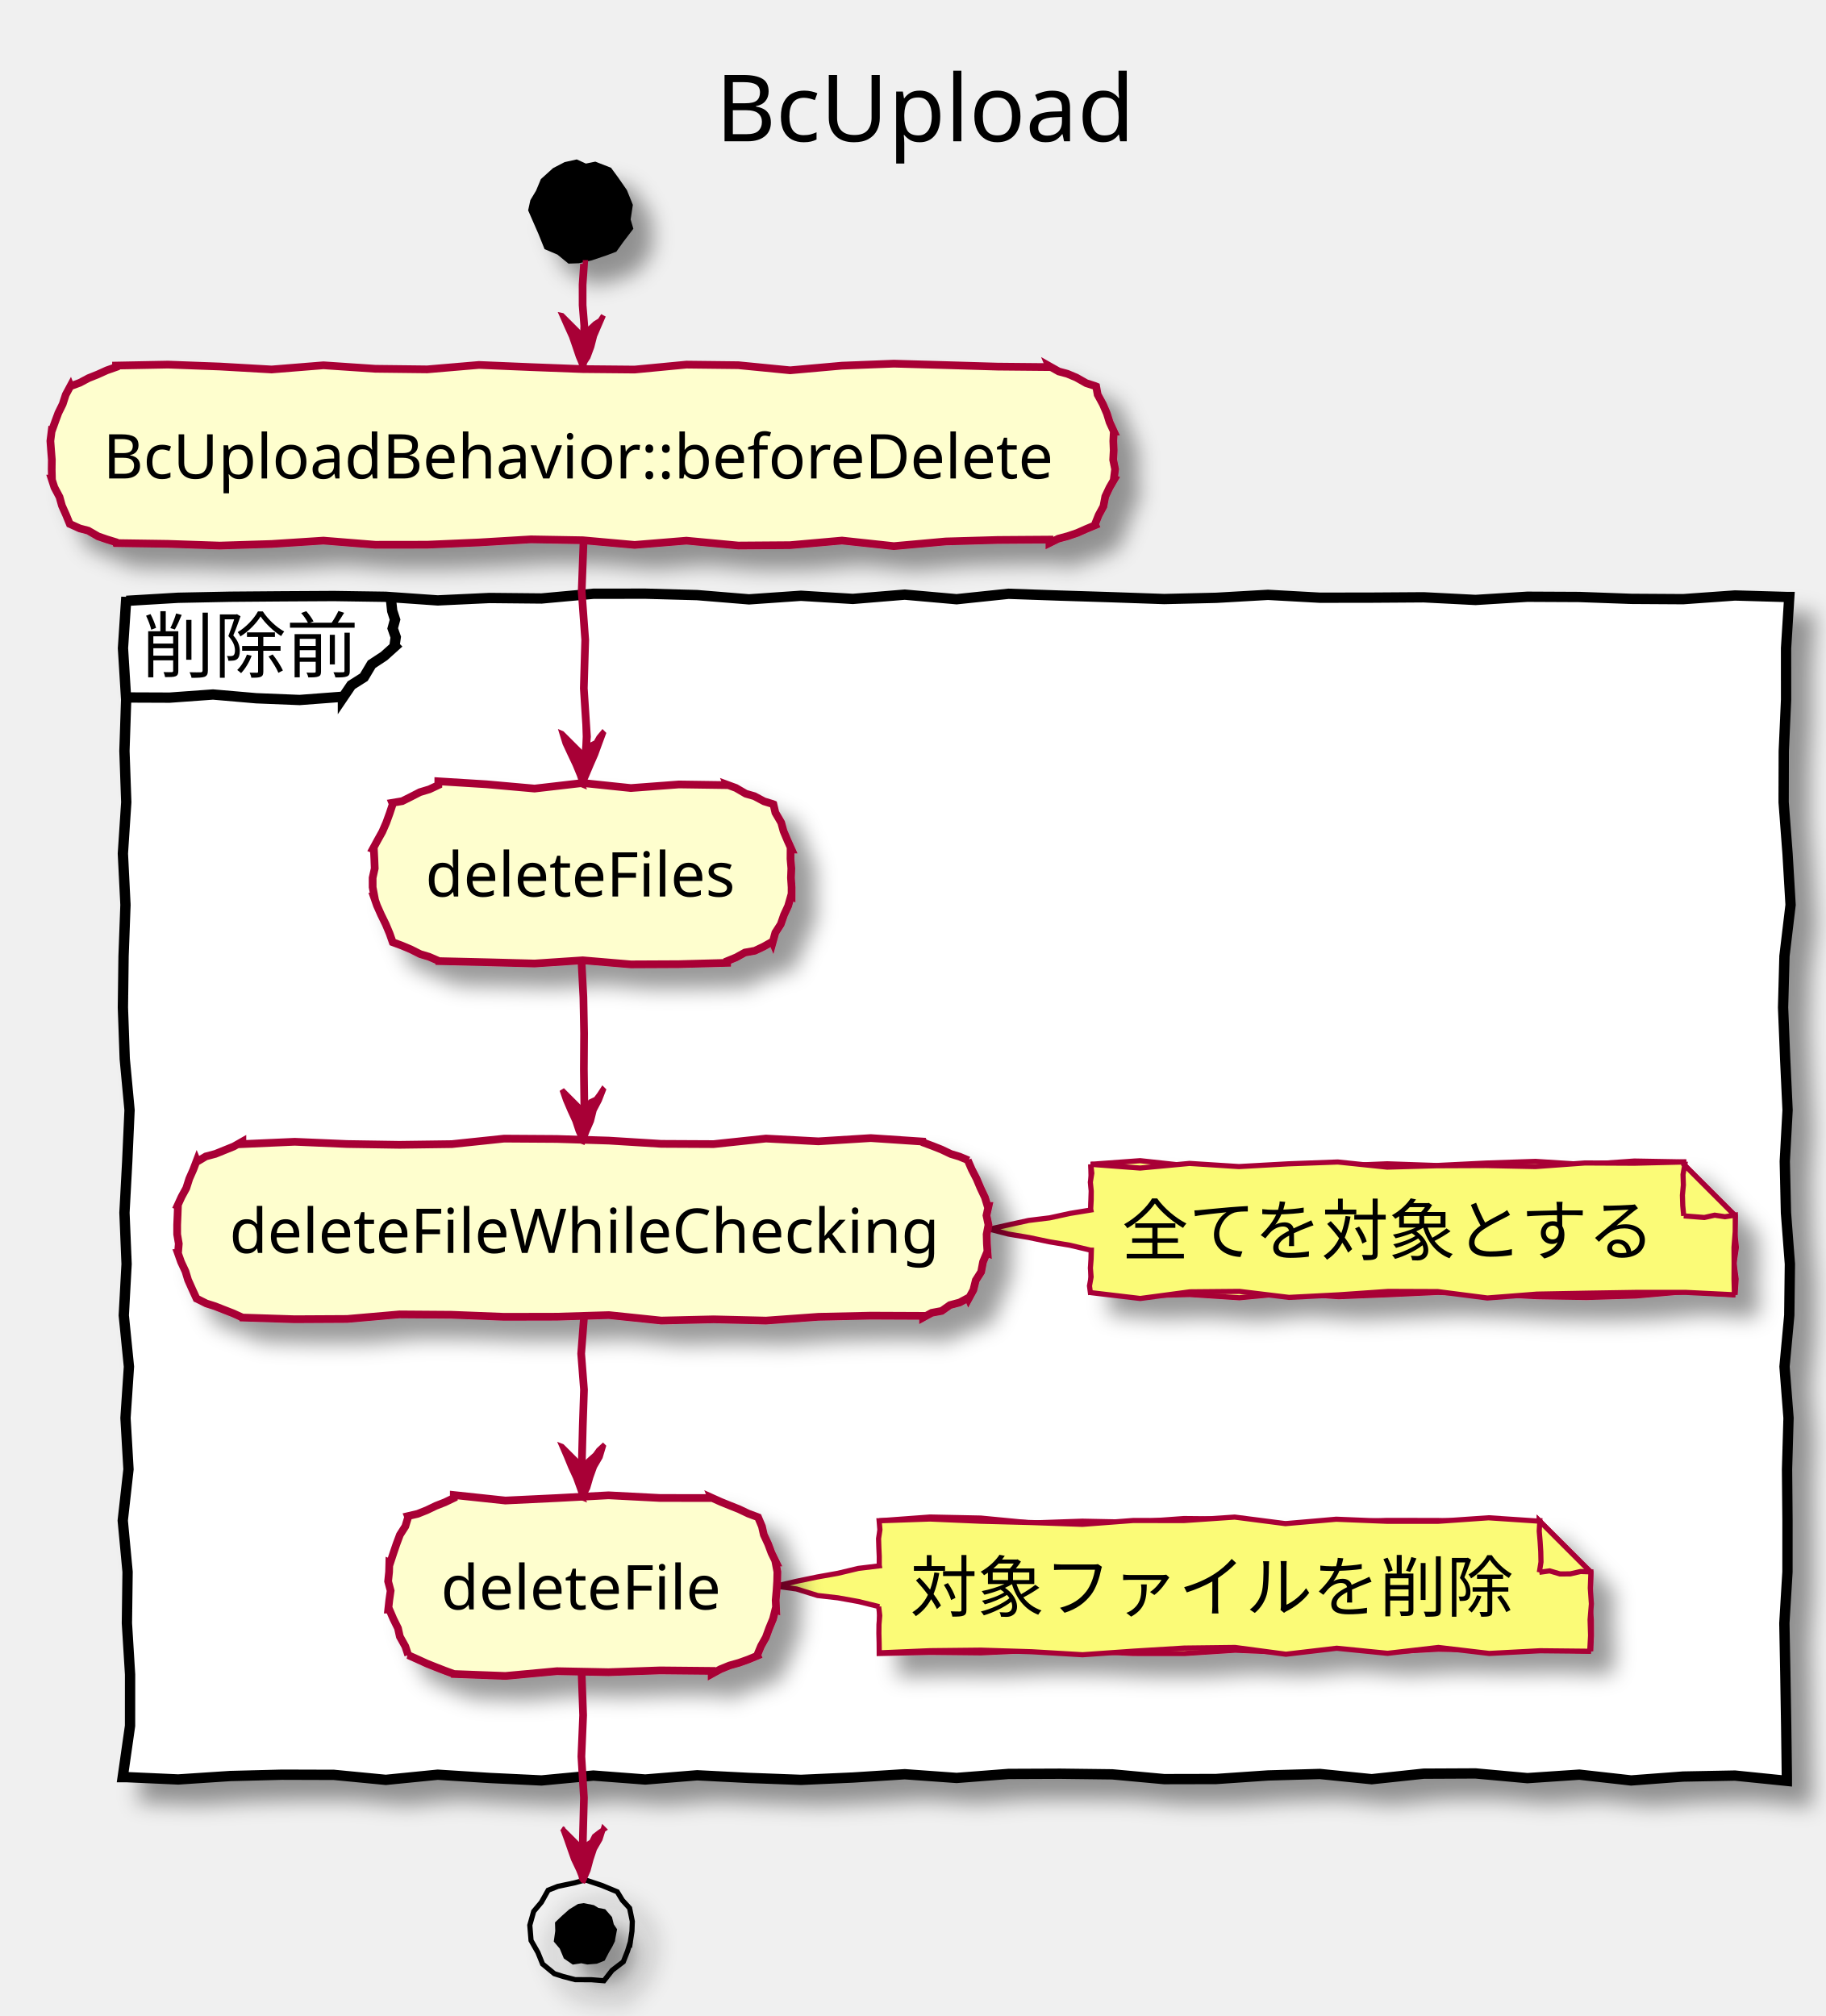
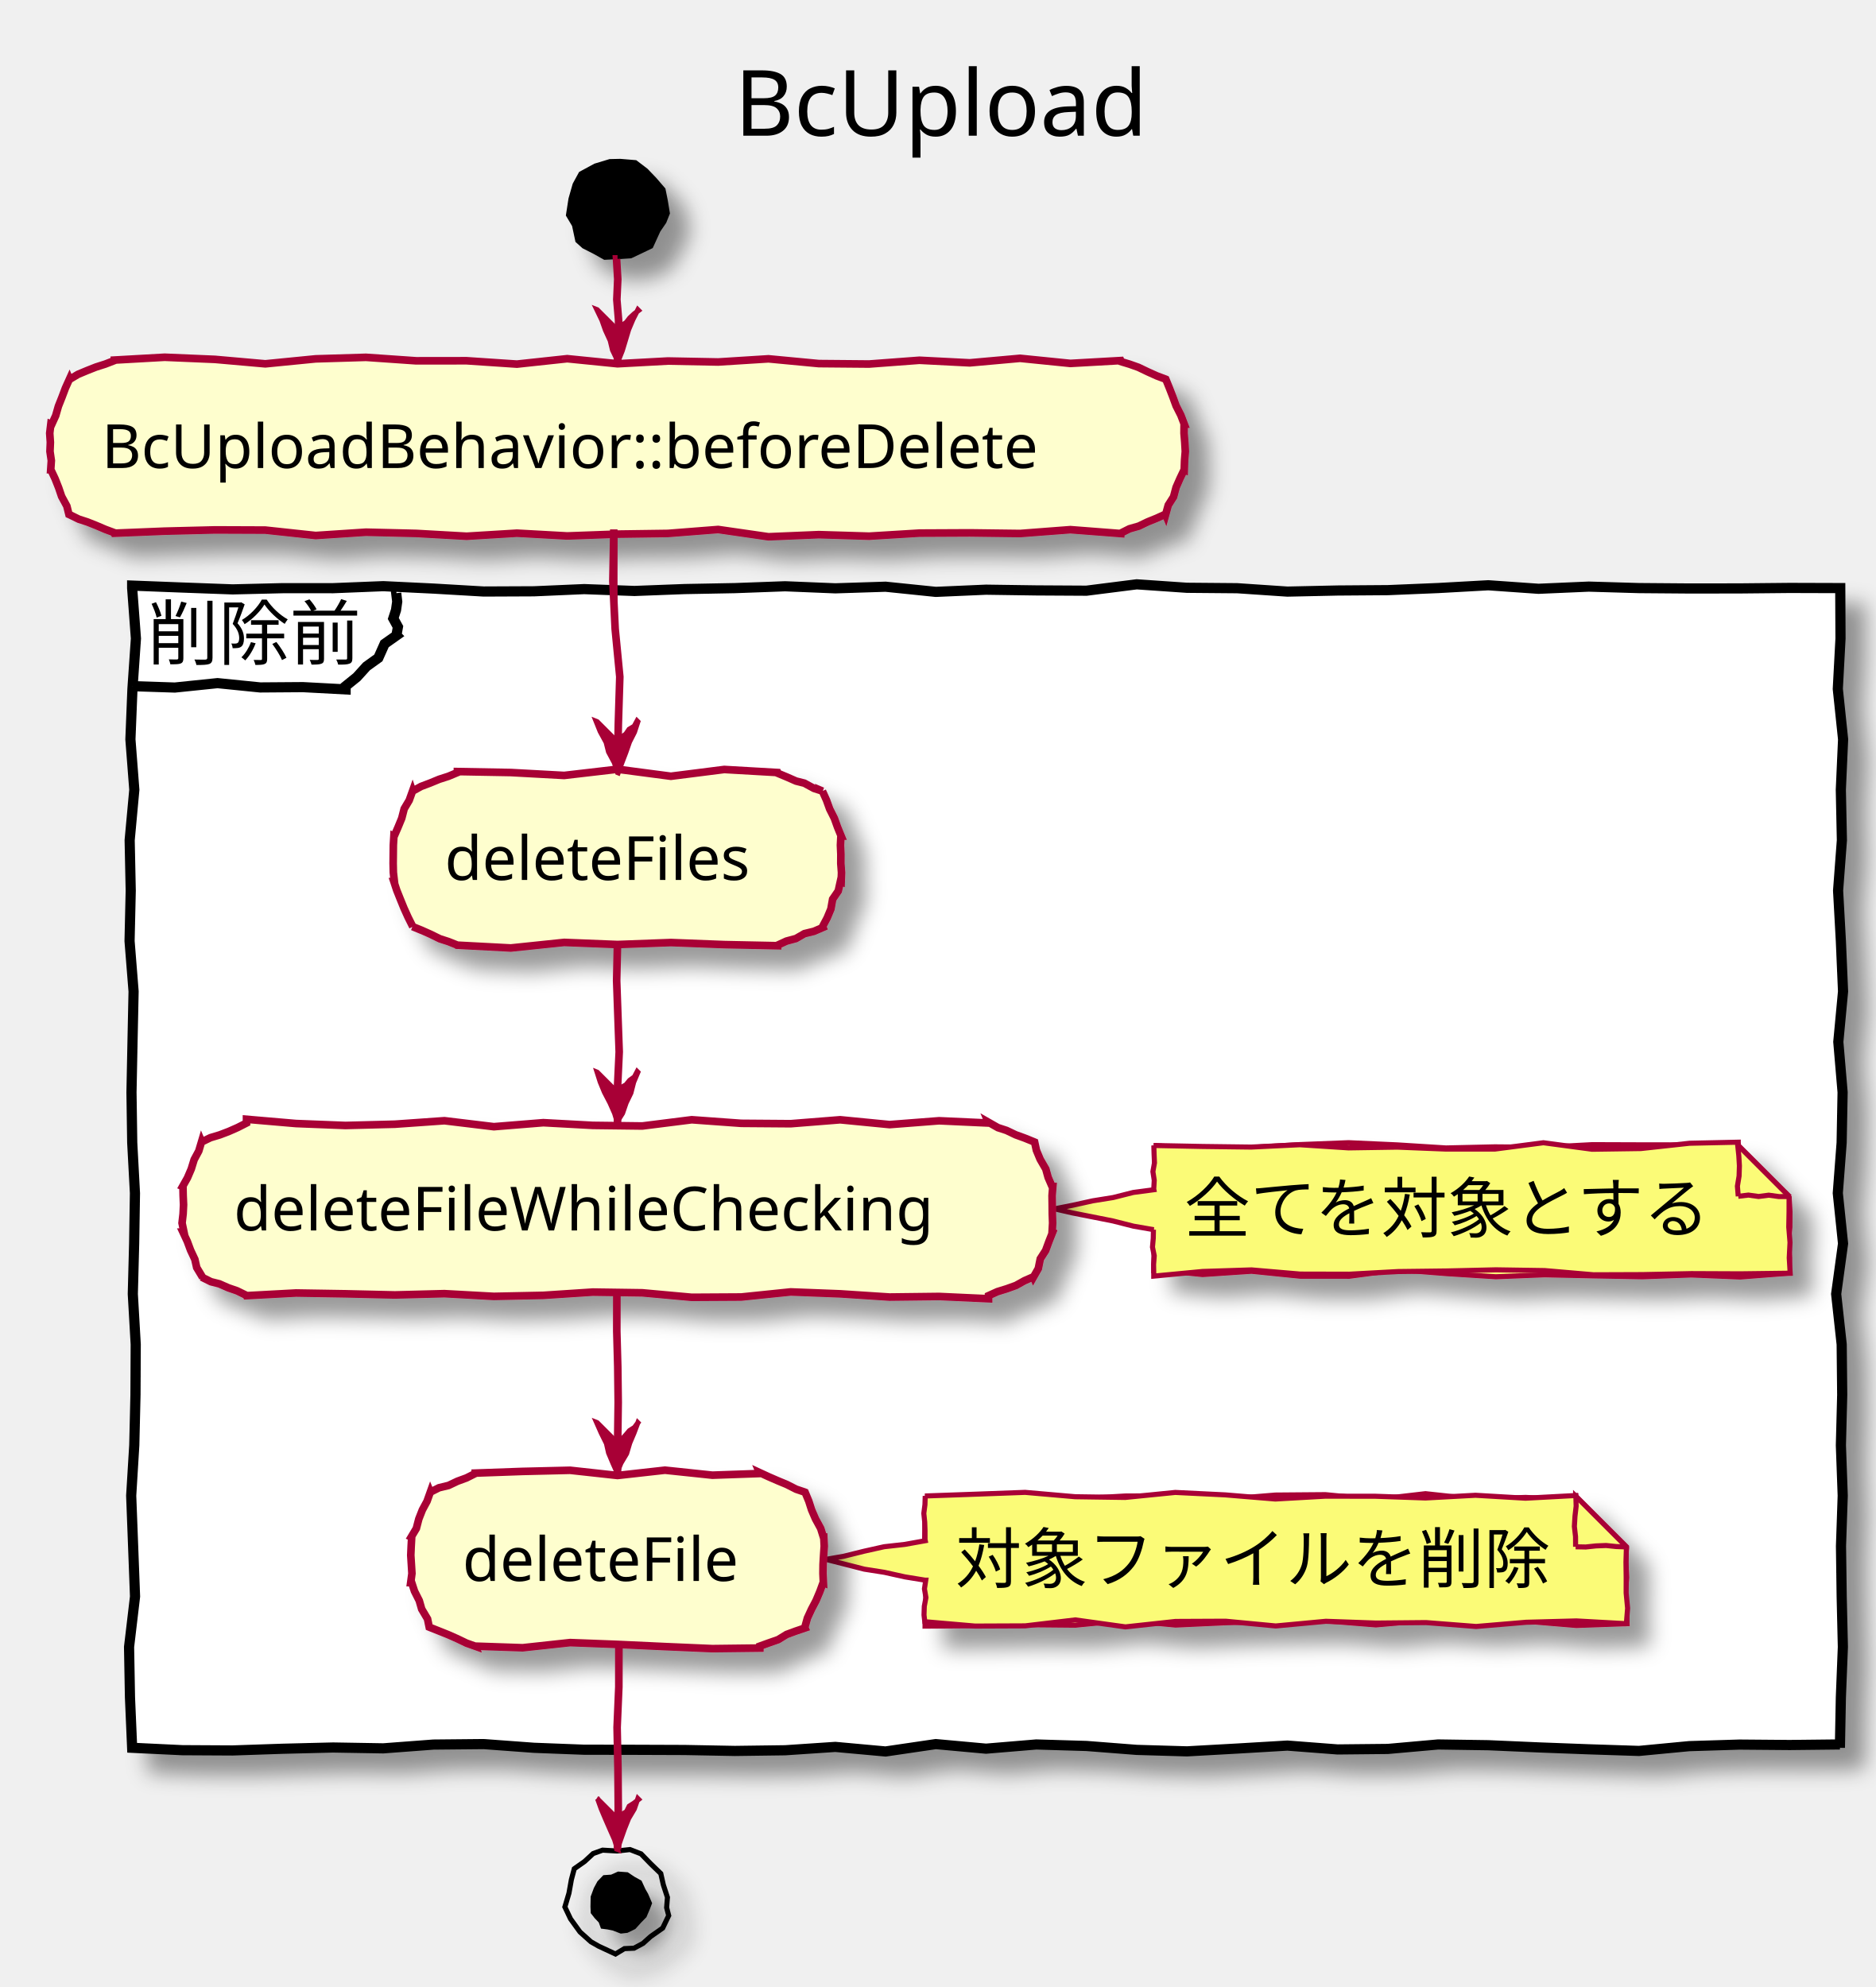
- <svg xmlns="http://www.w3.org/2000/svg" contentScriptType="application/ecmascript" contentStyleType="text/css" height="391px" preserveAspectRatio="none" style="width:354px;height:391px;" version="1.1" viewBox="0 0 354 391" width="354px" zoomAndPan="magnify">
+ <svg xmlns="http://www.w3.org/2000/svg" contentScriptType="application/ecmascript" contentStyleType="text/css" height="391px" preserveAspectRatio="none" style="width:369px;height:391px;" version="1.1" viewBox="0 0 369 391" width="369px" zoomAndPan="magnify">
  <defs>
-     <filter height="300%" id="f9dkqd7" width="300%" x="-1" y="-1">
+     <filter height="300%" id="fsveol1" width="300%" x="-1" y="-1">
      <feGaussianBlur result="blurOut" stdDeviation="2.0" />
      <feColorMatrix in="blurOut" result="blurOut2" type="matrix" values="0 0 0 0 0 0 0 0 0 0 0 0 0 0 0 0 0 0 .4 0" />
      <feOffset dx="4.0" dy="4.0" in="blurOut2" result="blurOut3" />
      <feBlend in="SourceGraphic" in2="blurOut3" mode="normal" />
    </filter>
  </defs>
  <g>
-     <text fill="#000000" font-family="sans-serif" font-size="18" lengthAdjust="spacingAndGlyphs" textLength="79" x="138.75" y="27.402">BcUpload</text>
-     <polygon fill="#000000" filter="url(#f9dkqd7)" points="122.819,44.368,120.828,46.978,119.518,48.815,117.68,49.51,114.742,50.501,112.223,51.056,110.237,51.128,108.103,49.381,105.6,48.317,104.401,45.343,103.628,43.58,102.413,40.799,102.845,38.817,103.952,36.97,104.886,34.736,107.239,32.612,109.485,31.444,111.845,30.918,113.613,31.725,115.445,31.348,118.49,32.54,119.873,34.429,121.564,36.867,122.72,39.73,122.289,42.568" style="stroke: none; stroke-width: 1.0;" />
-     <polygon fill="#FEFECE" filter="url(#f9dkqd7)" points="22.5,71.199,22.5,70.901,32.556,70.712,42.611,71.084,52.667,71.66,62.722,70.847,72.778,71.524,82.833,71.64,92.889,70.78,102.944,71.201,113,71.585,123.056,71.677,133.111,70.716,143.167,70.83,153.222,71.817,163.278,70.919,173.333,70.531,183.389,70.811,193.444,71.105,203.5,71.199,203.405,70.969,205.315,72.046,206.963,72.488,208.736,73.233,210.65,74.32,212.339,74.86,212.566,74.954,212.854,76.538,213.883,78.429,214.65,80.211,215.168,81.89,216,83.699,215.982,83.699,215.888,85.526,215.964,87.352,215.863,89.179,216.237,91.005,216,92.832,216.123,92.883,215.154,94.553,214.337,96.285,213.971,98.205,213.053,99.896,212.339,101.671,212.413,101.851,210.647,102.587,208.897,103.362,207.082,103.98,205.219,104.481,203.5,105.332,203.5,104.656,193.444,104.726,183.389,105.015,173.333,105.922,163.278,104.842,153.222,105.733,143.167,105.807,133.111,104.865,123.056,105.684,113,104.782,102.944,104.608,92.889,105.209,82.833,105.645,72.778,105.659,62.722,104.851,52.667,105.503,42.611,105.817,32.556,105.479,22.5,105.332,22.418,105.133,20.74,104.618,19.032,104.031,17.107,102.918,15.464,102.487,13.661,101.671,13.533,101.618,12.809,99.853,12.004,98.055,11.547,96.402,10.545,94.522,10,92.832,10.072,92.832,10.028,91.005,10.052,89.179,9.906,87.352,9.769,85.526,10,83.699,10.002,83.7,10.648,81.897,11.31,80.1,12.157,78.379,12.749,76.554,13.661,74.86,13.677,74.9,15.475,74.239,17.172,73.337,18.948,72.625,20.692,71.835,22.5,71.199" style="stroke: #A80036; stroke-width: 1.5;" />
-     <text fill="#000000" font-family="sans-serif" font-size="12" lengthAdjust="spacingAndGlyphs" textLength="186" x="20" y="92.801">BcUploadBehavior::beforeDelete</text>
-     <polygon fill="#FFFFFF" filter="url(#f9dkqd7)" points="24.5,115.785,24.5,116.533,34.562,115.936,44.625,115.734,54.688,115.655,64.75,115.599,74.812,115.746,84.875,116.449,94.938,115.98,105,116.076,115.062,115.156,125.125,115.142,135.188,115.42,145.25,116.246,155.312,115.548,165.375,116.159,175.438,115.329,185.5,116.219,195.562,115.163,205.625,115.516,215.688,115.833,225.75,116.183,235.812,115.946,245.875,115.369,255.938,115.924,266,115.911,276.062,115.845,286.125,116.36,296.188,115.736,306.25,115.784,316.312,116.148,326.375,116.209,336.438,115.492,346.5,115.785,346.966,115.785,346.344,125.737,346.349,135.688,345.901,145.64,345.873,155.591,346.631,165.543,347.22,175.495,346.032,185.446,345.766,195.398,346.169,205.35,346.64,215.301,346.095,225.253,346.325,235.204,347.088,245.156,346.967,255.107,346.044,265.059,346.823,275.011,346.534,284.962,346.622,294.914,346.617,304.865,346.015,314.817,346.204,324.769,346.37,334.72,346.5,344.672,346.5,345.395,336.438,344.37,326.375,344.559,316.312,345.315,306.25,344.19,296.188,344.867,286.125,343.953,276.062,344.001,266,345.073,255.938,344.058,245.875,344.346,235.812,345.037,225.75,345.058,215.688,344.132,205.625,344.009,195.562,344.05,185.5,344.829,175.438,344.109,165.375,344.751,155.312,345.202,145.25,344.826,135.188,344.313,125.125,345.132,115.062,344.368,105,345.315,94.938,344.833,84.875,344.201,74.812,345.201,64.75,344.23,54.688,344.2,44.625,344.458,34.562,345.122,24.5,344.672,23.795,344.672,25.219,334.72,25.225,324.769,24.609,314.817,24.741,304.865,23.803,294.914,24.917,284.962,24.335,275.011,25.003,265.059,24.002,255.107,24.548,245.156,24.135,235.204,24.674,225.253,25.122,215.301,24.188,205.35,23.833,195.398,23.961,185.446,24.329,175.495,23.829,165.543,24.486,155.591,24.13,145.64,24.464,135.688,23.846,125.737,24.5,115.785" style="stroke: #000000; stroke-width: 2.0;" />
-     <path d="M76.5,116.785 L75.871,116.785 L76.055,118.483 L76.606,120.18 L76.145,121.878 L76.74,123.576 L76.5,125.273 L76.58,125.354 L74.474,127.247 L72.06,128.834 L70.566,131.34 L68.117,132.89 L66.5,135.273 L66.5,135.127 L58.1,135.764 L49.7,135.425 L41.3,134.698 L32.9,135.306 L24.5,135.273 " fill="#FFFFFF" style="stroke: #000000; stroke-width: 2.0;" />
-     <text fill="#000000" font-family="sans-serif" font-size="14" lengthAdjust="spacingAndGlyphs" textLength="42" x="27.5" y="130.32">削除前</text>
-     <polygon fill="#FEFECE" filter="url(#f9dkqd7)" points="85,152.273,85,151.53,94.333,152.11,103.667,152.942,113,151.862,122.333,152.84,131.667,152.142,141,152.273,140.962,152.181,142.689,152.814,144.618,153.937,146.281,154.417,148.161,155.421,149.839,155.935,149.979,155.993,150.359,157.615,151.488,159.547,151.942,161.199,152.693,162.975,153.5,164.773,153.306,164.773,153.293,166.6,153.453,168.427,153.381,170.253,153.504,172.08,153.5,173.906,153.361,173.849,152.836,175.702,152.032,177.44,151.405,179.252,150.354,180.887,149.839,182.745,149.789,182.624,148.111,183.575,146.381,184.398,144.453,184.743,142.769,185.678,141,186.406,141,186.745,131.667,186.998,122.333,187.042,113,186.251,103.667,186.873,94.333,186.625,85,186.406,84.968,186.328,83.183,185.556,81.512,185.058,79.663,184.128,77.888,183.38,76.161,182.745,76.145,182.739,75.542,181.024,74.794,179.25,73.895,177.413,73.095,175.617,72.5,173.906,72.608,173.906,72.263,172.08,72.26,170.253,72.665,168.427,72.592,166.6,72.5,164.773,72.286,164.685,73.203,162.994,74.141,161.311,74.904,159.556,75.558,157.756,76.161,155.935,76.066,155.706,78.002,155.379,79.718,154.522,81.425,153.643,83.266,153.087,85,152.273" style="stroke: #A80036; stroke-width: 1.5;" />
-     <text fill="#000000" font-family="sans-serif" font-size="12" lengthAdjust="spacingAndGlyphs" textLength="61" x="82.5" y="173.875">deleteFiles</text>
-     <polygon fill="#FBFB77" filter="url(#f9dkqd7)" points="211.5,225.817,211.513,225.817,211.63,230.88,211.442,235.942,211.608,241.004,211.59,246.066,211.5,251.128,211.5,250.525,221.115,251.325,230.731,251.076,240.346,251.7,249.962,250.801,259.577,251.497,269.192,251.108,278.808,250.664,288.423,250.962,298.038,251.492,307.654,251.648,317.269,251.355,326.885,250.501,336.5,251.128,336.462,251.128,336.662,248.066,336.255,245.004,336.708,241.942,336.394,238.88,336.5,235.817,336.457,235.774,334.636,233.954,332.335,231.652,330.374,229.691,328.671,227.988,326.5,225.817,326.5,225.353,316.917,225.183,307.333,225.862,297.75,225.25,288.167,225.576,278.583,226.047,269,225.717,259.417,226.114,249.833,225.909,240.25,226.411,230.667,226.153,221.083,225.113,211.5,225.817" style="stroke: #A80036; stroke-width: 1.0;" />
-     <polygon fill="#FBFB77" points="211.5,225.817,211.525,225.817,211.714,227.548,211.436,229.28,211.611,231.011,211.595,232.742,211.5,234.473,211.541,234.678,207.513,235.336,203.526,236.204,199.466,236.701,195.481,237.578,191.5,238.473,191.462,238.285,195.513,239.338,199.487,240.006,203.495,240.847,207.468,241.512,211.5,242.473,211.632,242.473,211.583,244.204,211.445,245.935,211.581,247.666,211.266,249.397,211.5,251.128,211.5,250.7,221.115,251.839,230.731,250.549,240.346,250.463,249.962,251.629,259.577,251.132,269.192,250.466,278.808,250.502,288.423,251.742,298.038,250.991,307.654,250.812,317.269,250.658,326.885,250.655,336.5,251.128,336.335,251.128,336.251,248.066,336.27,245.004,336.25,241.942,336.484,238.88,336.5,235.817,336.583,235.901,334.4,233.718,332.462,231.779,330.394,229.711,328.508,227.826,326.5,225.817,326.5,225.369,316.917,225.604,307.333,225.557,297.75,226.252,288.167,226.055,278.583,226.094,269,226.362,259.417,225.367,249.833,225.721,240.25,226.255,230.667,225.643,221.083,226.541,211.5,225.817" style="stroke: #A80036; stroke-width: 1.0;" />
-     <path d="M326.5,225.817 L326.719,225.817 L326.363,227.817 L326.432,229.817 L326.248,231.817 L326.31,233.817 L326.5,235.817 " fill="#FBFB77" style="stroke: #A80036; stroke-width: 1.0;" />
-     <path d="M336.5,235.817 L336.5,235.672 L334.5,235.985 L332.5,235.682 L330.5,236.133 L328.5,235.971 L326.5,235.817 " fill="#FBFB77" style="stroke: #A80036; stroke-width: 1.0;" />
-     <text fill="#000000" font-family="sans-serif" font-size="13" lengthAdjust="spacingAndGlyphs" textLength="104" x="217.5" y="243.386">全てを対象とする</text>
-     <polygon fill="#FEFECE" filter="url(#f9dkqd7)" points="47,221.406,47,221.894,57.154,221.445,67.308,221.88,77.462,222.036,87.615,221.9,97.769,220.833,107.923,220.898,118.077,221.218,128.231,221.849,138.385,221.899,148.538,220.821,158.692,221.36,168.846,220.728,179,221.406,179.085,221.612,180.815,222.253,182.567,222.947,184.391,223.815,186.067,224.326,187.839,225.067,187.655,224.991,188.425,226.775,189.38,228.635,190.128,230.409,190.989,232.23,191.5,233.906,191.695,233.906,191.293,235.733,191.679,237.559,191.327,239.386,191.376,241.213,191.5,243.039,191.364,242.983,190.627,244.748,190.263,246.669,189.221,248.309,188.757,250.187,187.839,251.878,187.772,251.715,186.077,252.624,184.212,253.122,182.61,254.255,180.688,254.615,179,255.539,179,255.211,168.846,255.169,158.692,255.395,148.538,256.128,138.385,255.885,128.231,256.122,118.077,255.064,107.923,255.374,97.769,255.395,87.615,255,77.462,254.925,67.308,255.81,57.154,255.865,47,255.539,46.995,255.527,45.192,254.71,43.445,254.029,41.695,253.339,40.009,252.804,38.161,251.878,38.109,251.857,37.275,250.046,36.471,248.249,35.959,246.572,35.109,244.756,34.5,243.039,34.52,243.039,34.669,241.213,34.356,239.386,34.355,237.559,34.431,235.733,34.5,233.906,34.406,233.867,35.201,232.126,36.123,230.436,36.704,228.606,37.479,226.856,38.161,225.067,38.249,225.281,39.91,224.288,41.775,223.792,43.549,223.075,45.323,222.358,47,221.406" style="stroke: #A80036; stroke-width: 1.5;" />
-     <text fill="#000000" font-family="sans-serif" font-size="12" lengthAdjust="spacingAndGlyphs" textLength="137" x="44.5" y="243.008">deleteFileWhileChecking</text>
-     <polygon fill="#FBFB77" filter="url(#f9dkqd7)" points="170.5,294.95,170.636,294.95,170.665,300.012,170.495,305.074,170.623,310.137,170.521,315.199,170.5,320.261,170.5,320.694,180.357,320.469,190.214,320.568,200.071,320.114,209.929,320.224,219.786,320.688,229.643,320.699,239.5,320.056,249.357,320.469,259.214,319.584,269.071,320.402,278.929,319.861,288.786,320.073,298.643,319.926,308.5,320.261,308.469,320.261,308.598,317.199,308.583,314.137,308.317,311.074,308.421,308.012,308.5,304.95,308.366,304.816,306.651,303.101,304.636,301.086,302.524,298.975,300.592,297.042,298.5,294.95,298.5,295.425,288.654,295.085,278.808,294.898,268.962,294.881,259.115,295.221,249.269,295.572,239.423,294.616,229.577,294.52,219.731,295.231,209.885,295.033,200.038,295.374,190.192,294.428,180.346,294.225,170.5,294.95" style="stroke: #A80036; stroke-width: 1.0;" />
-     <polygon fill="#FBFB77" points="170.5,294.95,170.478,294.95,170.632,296.681,170.367,298.412,170.424,300.143,170.502,301.874,170.5,303.606,170.517,303.692,166.457,304.188,162.486,305.137,158.47,305.854,154.476,306.684,150.5,307.606,150.507,307.642,154.455,308.18,158.549,309.449,162.478,309.896,166.461,310.612,170.5,311.606,170.391,311.606,170.594,313.337,170.448,315.068,170.431,316.799,170.477,318.53,170.5,320.261,170.5,320.569,180.357,320.149,190.214,320.046,200.071,320.353,209.929,320.934,219.786,320.241,229.643,319.642,239.5,319.523,249.357,320.834,259.214,319.674,269.071,320.658,278.929,319.521,288.786,320.683,298.643,320.16,308.5,320.261,308.271,320.261,308.439,317.199,308.344,314.137,308.595,311.074,308.384,308.012,308.5,304.95,308.55,305.001,306.413,302.863,304.427,300.877,302.38,298.831,300.383,296.834,298.5,294.95,298.5,295.027,288.654,294.372,278.808,295.058,268.962,295.051,259.115,294.651,249.269,295.507,239.423,294.236,229.577,294.908,219.731,294.899,209.885,295.642,200.038,295.296,190.192,295.038,180.346,294.61,170.5,294.95" style="stroke: #A80036; stroke-width: 1.0;" />
-     <path d="M298.5,294.95 L298.59,294.95 L298.479,296.95 L298.65,298.95 L298.778,300.95 L298.821,302.95 L298.5,304.95 " fill="#FBFB77" style="stroke: #A80036; stroke-width: 1.0;" />
-     <path d="M308.5,304.95 L308.5,304.861 L306.5,304.788 L304.5,305.252 L302.5,305.262 L300.5,304.668 L298.5,304.95 " fill="#FBFB77" style="stroke: #A80036; stroke-width: 1.0;" />
-     <text fill="#000000" font-family="sans-serif" font-size="13" lengthAdjust="spacingAndGlyphs" textLength="117" x="176.5" y="312.519">対象ファイルを削除</text>
-     <polygon fill="#FEFECE" filter="url(#f9dkqd7)" points="88,290.539,88,289.958,98,291.026,108,290.547,118,290.012,128,290.531,138,290.539,137.972,290.472,139.771,291.279,141.534,291.999,143.286,292.693,145.109,293.56,146.839,294.2,147.004,294.269,147.75,296.042,148.116,297.658,148.957,299.471,149.607,301.204,150.5,303.039,150.397,303.039,150.747,304.866,150.705,306.692,150.586,308.519,150.417,310.345,150.5,312.172,150.371,312.119,149.902,313.995,149.168,315.762,148.514,317.562,147.574,319.244,146.839,321.011,146.884,321.12,145.116,321.852,143.313,322.498,141.459,323.023,139.688,323.747,138,324.672,138,324.069,128,323.973,118,324.32,108,324.123,98,325.048,88,324.672,87.994,324.656,86.267,324.024,84.522,323.345,82.766,322.643,80.959,321.817,79.161,321.011,79.162,321.011,78.595,319.312,77.535,317.408,77.177,315.795,76.267,313.954,75.5,312.172,75.287,312.172,75.488,310.345,75.748,308.519,75.262,306.692,75.451,304.866,75.5,303.039,75.666,303.108,76.264,301.284,76.881,299.469,77.551,297.675,78.599,296.038,79.161,294.2,79.099,294.05,80.987,293.607,82.764,292.899,84.491,292.068,86.272,291.368,88,290.539" style="stroke: #A80036; stroke-width: 1.5;" />
-     <text fill="#000000" font-family="sans-serif" font-size="12" lengthAdjust="spacingAndGlyphs" textLength="55" x="85.5" y="312.141">deleteFile</text>
-     <polygon fill="none" filter="url(#f9dkqd7)" points="122.251,376.582,121.697,378.384,120.87,380.482,118.711,382.133,117.121,384.159,114.7,383.965,111.545,383.95,109.226,383.345,107.492,382.79,105.214,380.915,104.306,378.677,102.977,376.347,102.737,373.392,103.485,370.721,104.981,368.937,106.293,366.606,108.169,365.86,111.445,365.168,113.479,364.599,116.697,365.668,119.694,366.908,120.683,368.543,122.089,370.081,122.615,372.648,122.546,374.563,122.067,377.7" style="stroke: #000000; stroke-width: 1.0;" />
-     <polygon fill="#000000" filter="url(#f9dkqd7)" points="119.25,376.482,118.733,377.549,118.1,378.63,117.254,380.256,115.747,380.86,113.887,381.013,112.727,380.771,111.076,381.034,109.336,379.839,108.543,377.932,107.382,376.558,107.672,374.49,107.622,372.854,109.022,371.521,110.38,370.323,112.109,369.259,113.19,369.109,115.148,369.495,116.041,370.033,117.352,370.286,118.67,371.8,119.023,373.22,119.663,374.184,119.29,376.126" style="stroke: none; stroke-width: 1.0;" />
-     <path d="M113,51.199 L113.25,51.199 L112.976,55.199 L112.979,59.199 L113.304,63.199 L113.184,67.199 L113,71.199 " fill="#A80036" style="stroke: #A80036; stroke-width: 1.5;" />
-     <polygon fill="#A80036" points="109,61.199,108.997,61.198,109.89,63.235,110.821,65.288,111.493,67.237,112.147,69.178,113,71.199,112.815,71.125,114.011,69.284,114.76,67.263,115.298,65.158,116.145,63.177,117,61.199,117,61.199,116.366,62.166,115.382,62.782,114.558,63.557,113.642,64.241,113,65.199,112.903,65.102,112.267,64.466,111.473,63.672,110.663,62.862,109.673,61.872,109,61.199" style="stroke: #A80036; stroke-width: 1.0;" />
-     <path d="M113,186.406 L112.763,186.406 L113.13,193.406 L113.265,200.406 L113.219,207.406 L113.312,214.406 L113,221.406 " fill="#A80036" style="stroke: #A80036; stroke-width: 1.5;" />
-     <polygon fill="#A80036" points="109,211.406,109,211.406,109.658,213.35,110.525,215.376,111.466,217.433,112.109,219.37,113,221.406,113.054,221.428,113.83,219.418,114.689,217.442,115.216,215.333,116.221,213.415,117,211.406,116.886,211.292,116.258,212.265,115.573,213.179,114.491,213.697,113.891,214.697,113,215.406,113.121,215.528,112.18,214.587,111.478,213.884,110.605,213.011,109.965,212.371,109,211.406" style="stroke: #A80036; stroke-width: 1.0;" />
-     <path d="M113,255.539 L113.24,255.539 L112.701,262.539 L113.246,269.539 L113.012,276.539 L112.83,283.539 L113,290.539 " fill="#A80036" style="stroke: #A80036; stroke-width: 1.5;" />
-     <polygon fill="#A80036" points="109,280.539,108.975,280.529,109.851,282.56,110.675,284.569,111.622,286.628,112.333,288.592,113,290.539,112.946,290.517,113.957,288.602,114.558,286.522,115.286,284.493,116.38,282.611,117,280.539,116.922,280.461,116.089,281.228,115.42,282.159,114.573,282.912,113.734,283.673,113,284.539,112.938,284.477,112.142,283.681,111.3,282.839,110.499,282.038,109.72,281.259,109,280.539" style="stroke: #A80036; stroke-width: 1.0;" />
-     <path d="M113,105.332 L113.145,105.332 L112.798,114.72 L113.483,124.109 L113.211,133.497 L113.822,142.885 L113,152.273 " fill="#A80036" style="stroke: #A80036; stroke-width: 1.5;" />
-     <polygon fill="#A80036" points="109,142.273,108.987,142.268,109.572,144.182,110.53,146.245,111.51,148.317,112.341,150.33,113,152.273,112.96,152.257,113.814,150.279,114.652,148.294,115.517,146.32,116.253,144.295,117,142.273,116.86,142.133,116.133,143.007,115.556,144.03,114.484,144.558,113.69,145.363,113,146.273,112.856,146.13,112.205,145.479,111.428,144.701,110.525,143.799,109.702,142.976,109,142.273" style="stroke: #A80036; stroke-width: 1.0;" />
-     <path d="M113,324.672 L112.793,324.672 L113.077,332.672 L112.74,340.672 L113.233,348.672 L113.031,356.672 L113,364.672 " fill="#A80036" style="stroke: #A80036; stroke-width: 1.5;" />
-     <polygon fill="#A80036" points="109,354.672,109.132,354.725,109.846,356.69,110.523,358.641,111.213,360.597,112.201,362.672,113,364.672,113.165,364.738,114.026,362.762,114.585,360.666,115.261,358.616,116.349,356.731,117,354.672,117.112,354.784,116.169,355.441,115.268,356.14,114.733,357.204,113.77,357.842,113,358.672,112.906,358.578,112.299,357.971,111.533,357.205,110.594,356.266,109.927,355.599,109,354.672" style="stroke: #A80036; stroke-width: 1.0;" />
+     <text fill="#000000" font-family="sans-serif" font-size="18" lengthAdjust="spacingAndGlyphs" textLength="83" x="144.5" y="26.708">BcUpload</text>
+     <polygon fill="#000000" filter="url(#fsveol1)" points="131.073,43.858,129.914,45.554,128.424,48.815,126.018,49.966,124.21,50.822,121.739,50.986,118.88,51.127,116.819,49.971,114.608,48.846,113.226,47.606,112.557,44.47,111.333,42.414,111.854,39.047,112.685,36.136,113.94,33.836,116.95,32.207,119.93,31.305,122.049,31.258,125.183,31.521,127.382,33.196,129.097,34.984,130.918,37.097,131.39,39.448,131.811,42.01" style="stroke: none; stroke-width: 1.0;" />
+     <polygon fill="#FEFECE" filter="url(#fsveol1)" points="22.5,70.953,22.5,70.856,32.4,70.299,42.3,70.718,52.2,71.593,62.1,70.615,72,70.316,81.9,71.001,91.8,70.988,101.7,71.651,111.6,70.584,121.5,71.579,131.4,71.042,141.3,71.232,151.2,70.609,161.1,71.547,171,71.635,180.9,70.894,190.8,71.399,200.7,70.511,210.6,71.511,220.5,70.953,220.587,71.164,222.261,71.669,223.978,72.278,225.804,73.153,227.606,73.967,229.339,74.614,229.376,74.63,230.089,76.389,230.769,78.135,231.399,79.861,232.338,81.714,233,83.453,232.972,83.453,232.956,85.247,233.106,87.041,233.208,88.834,233.062,90.628,233,92.422,232.993,92.419,232.165,94.147,231.397,95.9,230.898,97.764,229.854,99.403,229.339,101.261,229.306,101.182,227.565,101.978,225.792,102.698,224.065,103.529,222.214,104.06,220.5,104.922,220.5,104.991,210.6,104.226,200.7,104.981,190.8,104.855,180.9,104.902,171,105.506,161.1,105.207,151.2,105.622,141.3,104.192,131.4,104.967,121.5,105.104,111.6,105.462,101.7,104.917,91.8,105.519,81.9,104.963,72,104.722,62.1,105.376,52.2,104.311,42.3,104.273,32.4,104.52,22.5,104.922,22.454,104.811,20.723,104.167,18.943,103.406,17.19,102.71,15.499,102.161,13.661,101.261,13.562,101.22,13.155,99.587,12.126,97.696,11.547,95.992,10.854,94.24,10,92.422,9.98,92.422,10.099,90.628,9.834,88.834,9.909,87.041,9.784,85.247,10,83.453,10.171,83.524,10.963,81.781,11.493,79.929,12.199,78.151,12.874,76.359,13.661,74.614,13.68,74.66,15.341,73.67,17.106,72.93,18.886,72.227,20.715,71.643,22.5,70.953" style="stroke: #A80036; stroke-width: 1.5;" />
+     <text fill="#000000" font-family="sans-serif" font-size="12" lengthAdjust="spacingAndGlyphs" textLength="203" x="20" y="92.092">BcUploadBehavior::beforeDelete</text>
+     <polygon fill="#FFFFFF" filter="url(#fsveol1)" points="26,115.724,26,115.234,35.882,115.616,45.765,115.979,55.647,115.741,65.529,115.742,75.412,115.345,85.294,115.821,95.177,116.398,105.059,116.355,114.941,115.924,124.823,116.29,134.706,115.915,144.588,115.73,154.471,115.366,164.353,115.771,174.235,115.453,184.118,116.469,194,116.039,203.882,116.181,213.765,116.236,223.647,114.983,233.529,115.664,243.412,115.748,253.294,116.415,263.176,116.2,273.059,116.127,282.941,115.716,292.824,115.167,302.706,115.862,312.588,115.434,322.471,115.723,332.353,115.801,342.235,115.79,352.118,115.694,362,115.724,362.072,115.724,362.119,125.645,361.589,135.567,362.63,145.489,362.184,155.411,362.393,165.333,361.645,175.255,362.192,185.177,362.62,195.099,361.689,205.02,362.533,214.942,362.343,224.864,361.587,234.786,362.62,244.708,361.264,254.63,362.352,264.552,362.455,274.474,362.196,284.396,362.556,294.317,362.216,304.239,362.352,314.161,362.586,324.083,362.191,334.005,362,343.927,362,343.272,352.118,343.38,342.235,343.298,332.353,343.604,322.471,344.546,312.588,344.225,302.706,343.852,292.824,343.42,282.941,343.274,273.059,344.154,263.176,344.253,253.294,343.494,243.412,344.078,233.529,344.629,223.647,344.339,213.765,343.569,203.882,343.275,194,344.101,184.118,343.2,174.235,344.653,164.353,343.753,154.471,344.414,144.588,344.546,134.706,344.36,124.823,344.324,114.941,344.307,105.059,343.928,95.177,343.199,85.294,343.294,75.412,344.038,65.529,343.871,55.647,344.117,45.765,344.452,35.882,344.399,26,343.927,26,343.927,25.573,334.005,25.393,324.083,26.569,314.161,26.192,304.239,25.813,294.317,26.419,284.396,26.655,274.474,26.704,264.552,26.131,254.63,26.393,244.708,26.552,234.786,26.017,224.864,25.87,214.942,26.072,205.02,26.284,195.099,25.492,185.177,25.721,175.255,25.512,165.333,26.427,155.411,25.66,145.489,26.058,135.567,26.744,125.645,26,115.724" style="stroke: #000000; stroke-width: 2.0;" />
+     <path d="M78,116.724 L77.955,116.724 L78.153,118.383 L77.918,120.042 L77.38,121.702 L78.293,123.361 L78,125.02 L78.02,125.04 L75.674,126.695 L74.441,129.461 L72.114,131.134 L70.212,133.232 L68,135.02 L68,135.66 L59.6,135.212 L51.2,135.273 L42.8,134.425 L34.4,135.294 L26,135.02 " fill="#FFFFFF" style="stroke: #000000; stroke-width: 2.0;" />
+     <text fill="#000000" font-family="sans-serif" font-size="14" lengthAdjust="spacingAndGlyphs" textLength="42" x="29" y="129.719">削除前</text>
+     <polygon fill="#FEFECE" filter="url(#fsveol1)" points="90,152.02,90,151.828,100.5,152.018,111,152.589,121.5,151.368,132,152.749,142.5,151.416,153,152.02,153.063,152.172,154.833,152.911,156.624,153.699,158.259,154.111,160.15,155.14,161.839,155.682,161.806,155.668,162.615,157.468,163.235,159.189,164.165,161.038,164.781,162.758,165.5,164.52,165.45,164.52,165.359,166.314,165.44,168.108,165.43,169.902,165.566,171.696,165.5,173.489,165.349,173.427,164.928,175.323,163.822,176.936,163.48,178.866,162.742,180.631,161.839,182.328,161.91,182.501,160.154,183.261,158.274,183.721,156.602,184.685,154.739,185.187,153,185.989,153,186.094,142.5,185.878,132,185.474,121.5,185.862,111,185.446,100.5,186.541,90,185.989,89.998,185.985,88.244,185.284,86.554,184.74,84.717,183.841,82.92,183.038,81.161,182.328,81.222,182.353,80.295,180.505,79.48,178.703,78.762,176.941,78.059,175.185,77.5,173.489,77.599,173.489,77.393,171.696,77.352,169.902,77.372,168.108,77.392,166.314,77.5,164.52,77.551,164.542,78.315,162.787,79.043,161.017,79.526,159.147,80.514,157.485,81.161,155.682,81.162,155.684,82.848,154.754,84.639,154.078,86.408,153.348,88.234,152.758,90,152.02" style="stroke: #A80036; stroke-width: 1.5;" />
+     <text fill="#000000" font-family="sans-serif" font-size="12" lengthAdjust="spacingAndGlyphs" textLength="68" x="87.5" y="173.159">deleteFiles</text>
+     <polygon fill="#FBFB77" filter="url(#fsveol1)" points="227,225.407,227.116,225.407,227.132,230.434,227.151,235.46,227.145,240.487,227.07,245.513,227,250.54,227,249.832,236.615,250.806,246.231,250.161,255.846,251.136,265.462,251.143,275.077,249.868,284.692,250.63,294.308,251.238,303.923,250.852,313.538,251.066,323.154,251.244,332.769,250.892,342.385,251.29,352,250.54,352.055,250.54,352.129,247.513,351.869,244.487,352.163,241.46,352.183,238.434,352,235.407,352.144,235.552,350.153,233.56,348.039,231.446,346.121,229.528,343.906,227.313,342,225.407,342,225.349,332.417,225.288,322.833,225.276,313.25,225.243,303.667,225.755,294.083,225.675,284.5,225.892,274.917,225.29,265.333,224.856,255.75,225.228,246.167,225.793,236.583,226.138,227,225.407" style="stroke: #A80036; stroke-width: 1.0;" />
+     <polygon fill="#FBFB77" points="227,225.407,227.02,225.407,227.068,227.12,227.143,228.834,226.834,230.547,227.1,232.26,227,233.974,227.028,234.113,222.975,234.65,219.015,235.649,214.985,236.299,211.001,237.178,207,237.974,206.955,237.749,210.981,238.677,214.978,239.465,218.977,240.261,223.022,241.286,227,241.974,226.939,241.974,226.906,243.687,226.75,245.4,227.099,247.113,226.969,248.827,227,250.54,227,251.11,236.615,250.196,246.231,249.888,255.846,250.712,265.462,250.735,275.077,250.214,284.692,250.097,294.308,249.873,303.923,250.021,313.538,250.85,323.154,250.815,332.769,250.618,342.385,250.66,352,250.54,352.218,250.54,352.034,247.513,352.186,244.487,351.94,241.46,351.996,238.434,352,235.407,352.117,235.525,350.161,233.568,347.944,231.351,345.918,229.325,344.096,227.503,342,225.407,342,224.758,332.417,224.968,322.833,226.013,313.25,226.15,303.667,224.867,294.083,226.118,284.5,226.115,274.917,225.732,265.333,225.88,255.75,225.26,246.167,225.719,236.583,225.599,227,225.407" style="stroke: #A80036; stroke-width: 1.0;" />
+     <path d="M342,225.407 L341.901,225.407 L342.111,227.407 L342.229,229.407 L342.167,231.407 L341.837,233.407 L342,235.407 " fill="#FBFB77" style="stroke: #A80036; stroke-width: 1.0;" />
+     <path d="M352,235.407 L352,235.458 L350,235.46 L348,235.185 L346,235.446 L344,235.166 L342,235.407 " fill="#FBFB77" style="stroke: #A80036; stroke-width: 1.0;" />
+     <text fill="#000000" font-family="sans-serif" font-size="13" lengthAdjust="spacingAndGlyphs" textLength="104" x="233" y="242.474">全てを対象とする</text>
+     <polygon fill="#FEFECE" filter="url(#fsveol1)" points="48.5,220.989,48.5,220.25,58.233,221.088,67.967,221.469,77.7,221.22,87.433,220.534,97.167,221.709,106.9,220.922,116.633,221.451,126.367,221.571,136.1,220.343,145.833,221.048,155.567,221.123,165.3,220.348,175.033,221.298,184.767,220.544,194.5,220.989,194.423,220.802,196.34,221.895,198.032,222.446,199.856,223.314,201.579,223.937,203.339,224.65,203.563,224.743,203.911,226.352,204.65,228.122,205.763,230.048,206.224,231.703,207,233.489,207.14,233.489,206.995,235.283,207.022,237.077,207.039,238.87,207.105,240.664,207,242.458,207.093,242.496,206.389,244.276,205.728,246.073,204.676,247.709,204.29,249.62,203.339,251.297,203.319,251.249,201.566,252.017,199.883,252.954,198.081,253.602,196.245,254.171,194.5,254.958,194.5,255.563,184.767,255.117,175.033,255.232,165.3,254.597,155.567,254.222,145.833,255.224,136.1,255.281,126.367,254.395,116.633,254.255,106.9,254.895,97.167,255.098,87.433,254.565,77.7,254.816,67.967,254.592,58.233,254.434,48.5,254.958,48.476,254.9,46.639,254.002,44.931,253.413,43.141,252.627,41.507,252.217,39.661,251.297,39.882,251.388,38.705,249.436,38.341,247.821,37.491,246.005,36.846,244.273,36,242.458,36.195,242.458,35.819,240.664,36.026,238.87,36.115,237.077,36.035,235.283,36,233.489,35.934,233.462,36.88,231.783,37.634,230.024,38.199,228.187,39.111,226.493,39.661,224.65,39.684,224.705,41.41,223.872,43.251,223.317,45.039,222.634,46.789,221.86,48.5,220.989" style="stroke: #A80036; stroke-width: 1.5;" />
+     <text fill="#000000" font-family="sans-serif" font-size="12" lengthAdjust="spacingAndGlyphs" textLength="151" x="46" y="242.128">deleteFileWhileChecking</text>
+     <polygon fill="#FBFB77" filter="url(#fsveol1)" points="182,294.376,182.132,294.376,181.984,299.402,181.899,304.429,182.05,309.456,182.163,314.482,182,319.509,182,319.987,191.857,319.917,201.714,319.714,211.571,319.803,221.429,318.847,231.286,319.779,241.143,319.327,251,319.068,260.857,318.96,270.714,319.75,280.571,318.882,290.429,319.53,300.286,319.034,310.143,319.861,320,319.509,320.129,319.509,320.045,316.482,319.824,313.456,320.053,310.429,319.912,307.402,320,304.376,319.896,304.272,317.88,302.256,316.074,300.45,314.063,298.439,312.071,296.447,310,294.376,310,295.099,300.154,294.659,290.308,294.99,280.462,293.922,270.615,295.067,260.769,294.114,250.923,294.194,241.077,295.002,231.231,294.33,221.385,294.381,211.538,294.945,201.692,293.887,191.846,295.099,182,294.376" style="stroke: #A80036; stroke-width: 1.0;" />
+     <polygon fill="#FBFB77" points="182,294.376,182.038,294.376,181.983,296.089,181.76,297.803,181.939,299.516,182.001,301.229,182,302.942,182.048,303.181,178.032,303.904,173.964,304.361,169.982,305.252,166.018,306.235,162,306.942,161.953,306.71,166,307.744,170.047,308.778,174.012,309.402,178.031,310.295,182,310.942,182.146,310.942,181.886,312.656,182.179,314.369,181.857,316.082,181.8,317.796,182,319.509,182,319.121,191.857,319.975,201.714,319.934,211.571,318.762,221.429,320.136,231.286,319.064,241.143,319.019,251,319.954,260.857,319.035,270.714,319.382,280.571,319.29,290.429,320.057,300.286,319.225,310.143,318.964,320,319.509,319.982,319.509,320.233,316.482,319.944,313.456,319.951,310.429,319.907,307.402,320,304.376,319.832,304.208,318.122,302.498,315.885,300.262,313.907,298.283,311.895,296.271,310,294.376,310,294.288,300.154,294.815,290.308,294.238,280.462,294.771,270.615,294.431,260.769,294.417,250.923,294.977,241.077,294.161,231.231,293.679,221.385,294.665,211.538,294.524,201.692,293.666,191.846,294.028,182,294.376" style="stroke: #A80036; stroke-width: 1.0;" />
+     <path d="M310,294.376 L310.047,294.376 L310.109,296.376 L309.877,298.376 L309.758,300.376 L309.988,302.376 L310,304.376 " fill="#FBFB77" style="stroke: #A80036; stroke-width: 1.0;" />
+     <path d="M320,304.376 L320,304.406 L318,304.329 L316,304.122 L314,304.203 L312,304.416 L310,304.376 " fill="#FBFB77" style="stroke: #A80036; stroke-width: 1.0;" />
+     <text fill="#000000" font-family="sans-serif" font-size="13" lengthAdjust="spacingAndGlyphs" textLength="117" x="188" y="311.443">対象ファイルを削除</text>
+     <polygon fill="#FEFECE" filter="url(#fsveol1)" points="93.5,289.958,93.5,289.875,102.833,289.543,112.167,289.321,121.5,290.344,130.833,289.301,140.167,290.285,149.5,289.958,149.416,289.755,151.227,290.593,153.014,291.37,154.782,292.104,156.637,293.045,158.339,293.619,158.402,293.645,159.136,295.414,159.678,297.103,160.446,298.886,161.476,300.777,162,302.458,162.077,302.458,162.169,304.252,162.045,306.046,161.939,307.839,161.917,309.633,162,311.427,161.961,311.411,161.299,313.207,160.554,314.97,159.659,316.67,158.856,318.409,158.339,320.266,158.375,320.353,156.559,320.969,154.763,321.632,153.112,322.646,151.302,323.277,149.5,323.927,149.5,324.303,140.167,324.415,130.833,324.014,121.5,323.582,112.167,323.229,102.833,324.241,93.5,323.927,93.506,323.942,91.79,323.335,89.962,322.457,88.169,321.663,86.414,320.961,84.661,320.266,84.447,320.177,84.12,318.577,82.968,316.635,82.492,314.974,81.554,313.12,81,311.427,80.805,311.427,81.049,309.633,80.937,307.839,80.823,306.046,80.901,304.252,81,302.458,80.925,302.427,81.916,300.766,82.402,298.897,83.102,297.116,84.016,295.423,84.661,293.619,84.664,293.625,86.376,292.76,88.258,292.304,89.989,291.482,91.786,290.821,93.5,289.958" style="stroke: #A80036; stroke-width: 1.5;" />
+     <text fill="#000000" font-family="sans-serif" font-size="12" lengthAdjust="spacingAndGlyphs" textLength="61" x="91" y="311.097">deleteFile</text>
+     <polygon fill="none" filter="url(#fsveol1)" points="131.563,376.946,130.381,379.405,128,381.076,126.515,382.412,124.748,383.363,122.858,383.447,121.095,384.508,117.822,382.986,116.273,382.103,114.116,380.172,112.25,377.588,111.138,375.248,111.943,372.538,112.419,369.871,112.991,367.726,115.01,366.308,116.706,364.741,118.561,364.072,121.398,364.236,123.953,363.957,126.122,364.797,128.023,366.753,130.01,368.672,130.51,370.884,131.319,373.362,131.159,375.377" style="stroke: #000000; stroke-width: 1.0;" />
+     <polygon fill="#000000" filter="url(#fsveol1)" points="127.826,375.749,127.184,377.255,126.178,378.282,125.002,379.585,123.448,380.341,122.138,380.491,120.585,379.892,119.493,379.669,118.246,379.512,117.809,378.3,116.999,377.45,116.227,376.463,116.175,375.202,116.213,373.214,116.85,371.501,117.548,370.21,118.709,368.998,120.24,368.891,121.599,368.283,123.508,368.421,124.826,369.304,126.22,370.076,126.973,371.721,127.504,372.645,128.305,374.511" style="stroke: none; stroke-width: 1.0;" />
+     <path d="M121.5,50.953 L121.305,50.953 L121.545,54.953 L121.362,58.953 L121.701,62.953 L121.763,66.953 L121.5,70.953 " fill="#A80036" style="stroke: #A80036; stroke-width: 1.5;" />
+     <polygon fill="#A80036" points="117.5,60.953,117.431,60.926,118.43,63.005,119.12,64.961,120.061,67.017,120.511,68.878,121.5,70.953,121.633,71.006,122.433,69.006,123.06,66.937,123.682,64.866,124.519,62.881,125.5,60.953,125.639,61.093,124.738,61.791,123.909,62.562,123.214,63.467,122.233,64.086,121.5,64.953,121.538,64.991,120.632,64.085,120.008,63.462,119.101,62.554,118.183,61.637,117.5,60.953" style="stroke: #A80036; stroke-width: 1.0;" />
+     <path d="M121.5,185.989 L121.484,185.989 L121.328,192.989 L121.576,199.989 L121.829,206.989 L121.497,213.989 L121.5,220.989 " fill="#A80036" style="stroke: #A80036; stroke-width: 1.5;" />
+     <polygon fill="#A80036" points="117.5,210.989,117.48,210.981,118.091,212.906,118.921,214.918,120.024,217.039,120.926,219.08,121.5,220.989,121.312,220.914,122.487,219.064,123.188,217.024,124.128,215.081,124.666,212.976,125.5,210.989,125.37,210.859,124.821,211.91,123.892,212.582,123.175,213.464,122.145,214.034,121.5,214.989,121.594,215.083,120.549,214.038,119.936,213.426,119.027,212.516,118.447,211.936,117.5,210.989" style="stroke: #A80036; stroke-width: 1.0;" />
+     <path d="M121.5,254.958 L121.366,254.958 L121.355,261.958 L121.546,268.958 L121.631,275.958 L121.537,282.958 L121.5,289.958 " fill="#A80036" style="stroke: #A80036; stroke-width: 1.5;" />
+     <polygon fill="#A80036" points="117.5,279.958,117.381,279.91,118.28,281.95,119.318,284.045,119.739,285.894,120.59,287.914,121.5,289.958,121.35,289.898,122.171,287.906,123.284,286.032,123.902,283.959,124.743,281.975,125.5,279.958,125.512,279.97,124.832,280.89,123.856,281.514,123.122,282.38,122.351,283.209,121.5,283.958,121.365,283.823,120.607,283.065,119.943,282.401,119.234,281.692,118.458,280.916,117.5,279.958" style="stroke: #A80036; stroke-width: 1.0;" />
+     <path d="M121.5,104.922 L120.76,104.922 L120.582,114.342 L121.034,123.761 L121.947,133.181 L121.653,142.601 L121.5,152.02 " fill="#A80036" style="stroke: #A80036; stroke-width: 1.5;" />
+     <polygon fill="#A80036" points="117.5,142.02,117.284,141.934,118.085,143.935,119.257,146.083,119.731,147.953,120.876,150.091,121.5,152.02,121.63,152.072,122.372,150.049,123.14,148.037,123.85,146.001,124.831,144.073,125.5,142.02,125.344,141.864,124.783,142.904,123.781,143.502,123.131,144.451,122.19,145.111,121.5,146.02,121.495,146.016,120.695,145.215,119.907,144.427,119.199,143.72,118.245,142.766,117.5,142.02" style="stroke: #A80036; stroke-width: 1.0;" />
+     <path d="M121.5,323.927 L121.767,323.927 L121.757,331.927 L121.416,339.927 L121.584,347.927 L121.644,355.927 L121.5,363.927 " fill="#A80036" style="stroke: #A80036; stroke-width: 1.5;" />
+     <polygon fill="#A80036" points="117.5,353.927,117.58,353.959,118.281,355.919,119.134,357.94,120.021,359.975,120.927,362.018,121.5,363.927,121.452,363.908,122.159,361.87,122.88,359.839,123.68,357.839,124.795,355.965,125.5,353.927,125.656,354.083,124.772,354.799,123.797,355.424,123.27,356.496,122.257,357.084,121.5,357.927,121.474,357.901,120.573,357,119.879,356.305,119.22,355.647,118.247,354.673,117.5,353.927" style="stroke: #A80036; stroke-width: 1.0;" />
  </g>
</svg>
